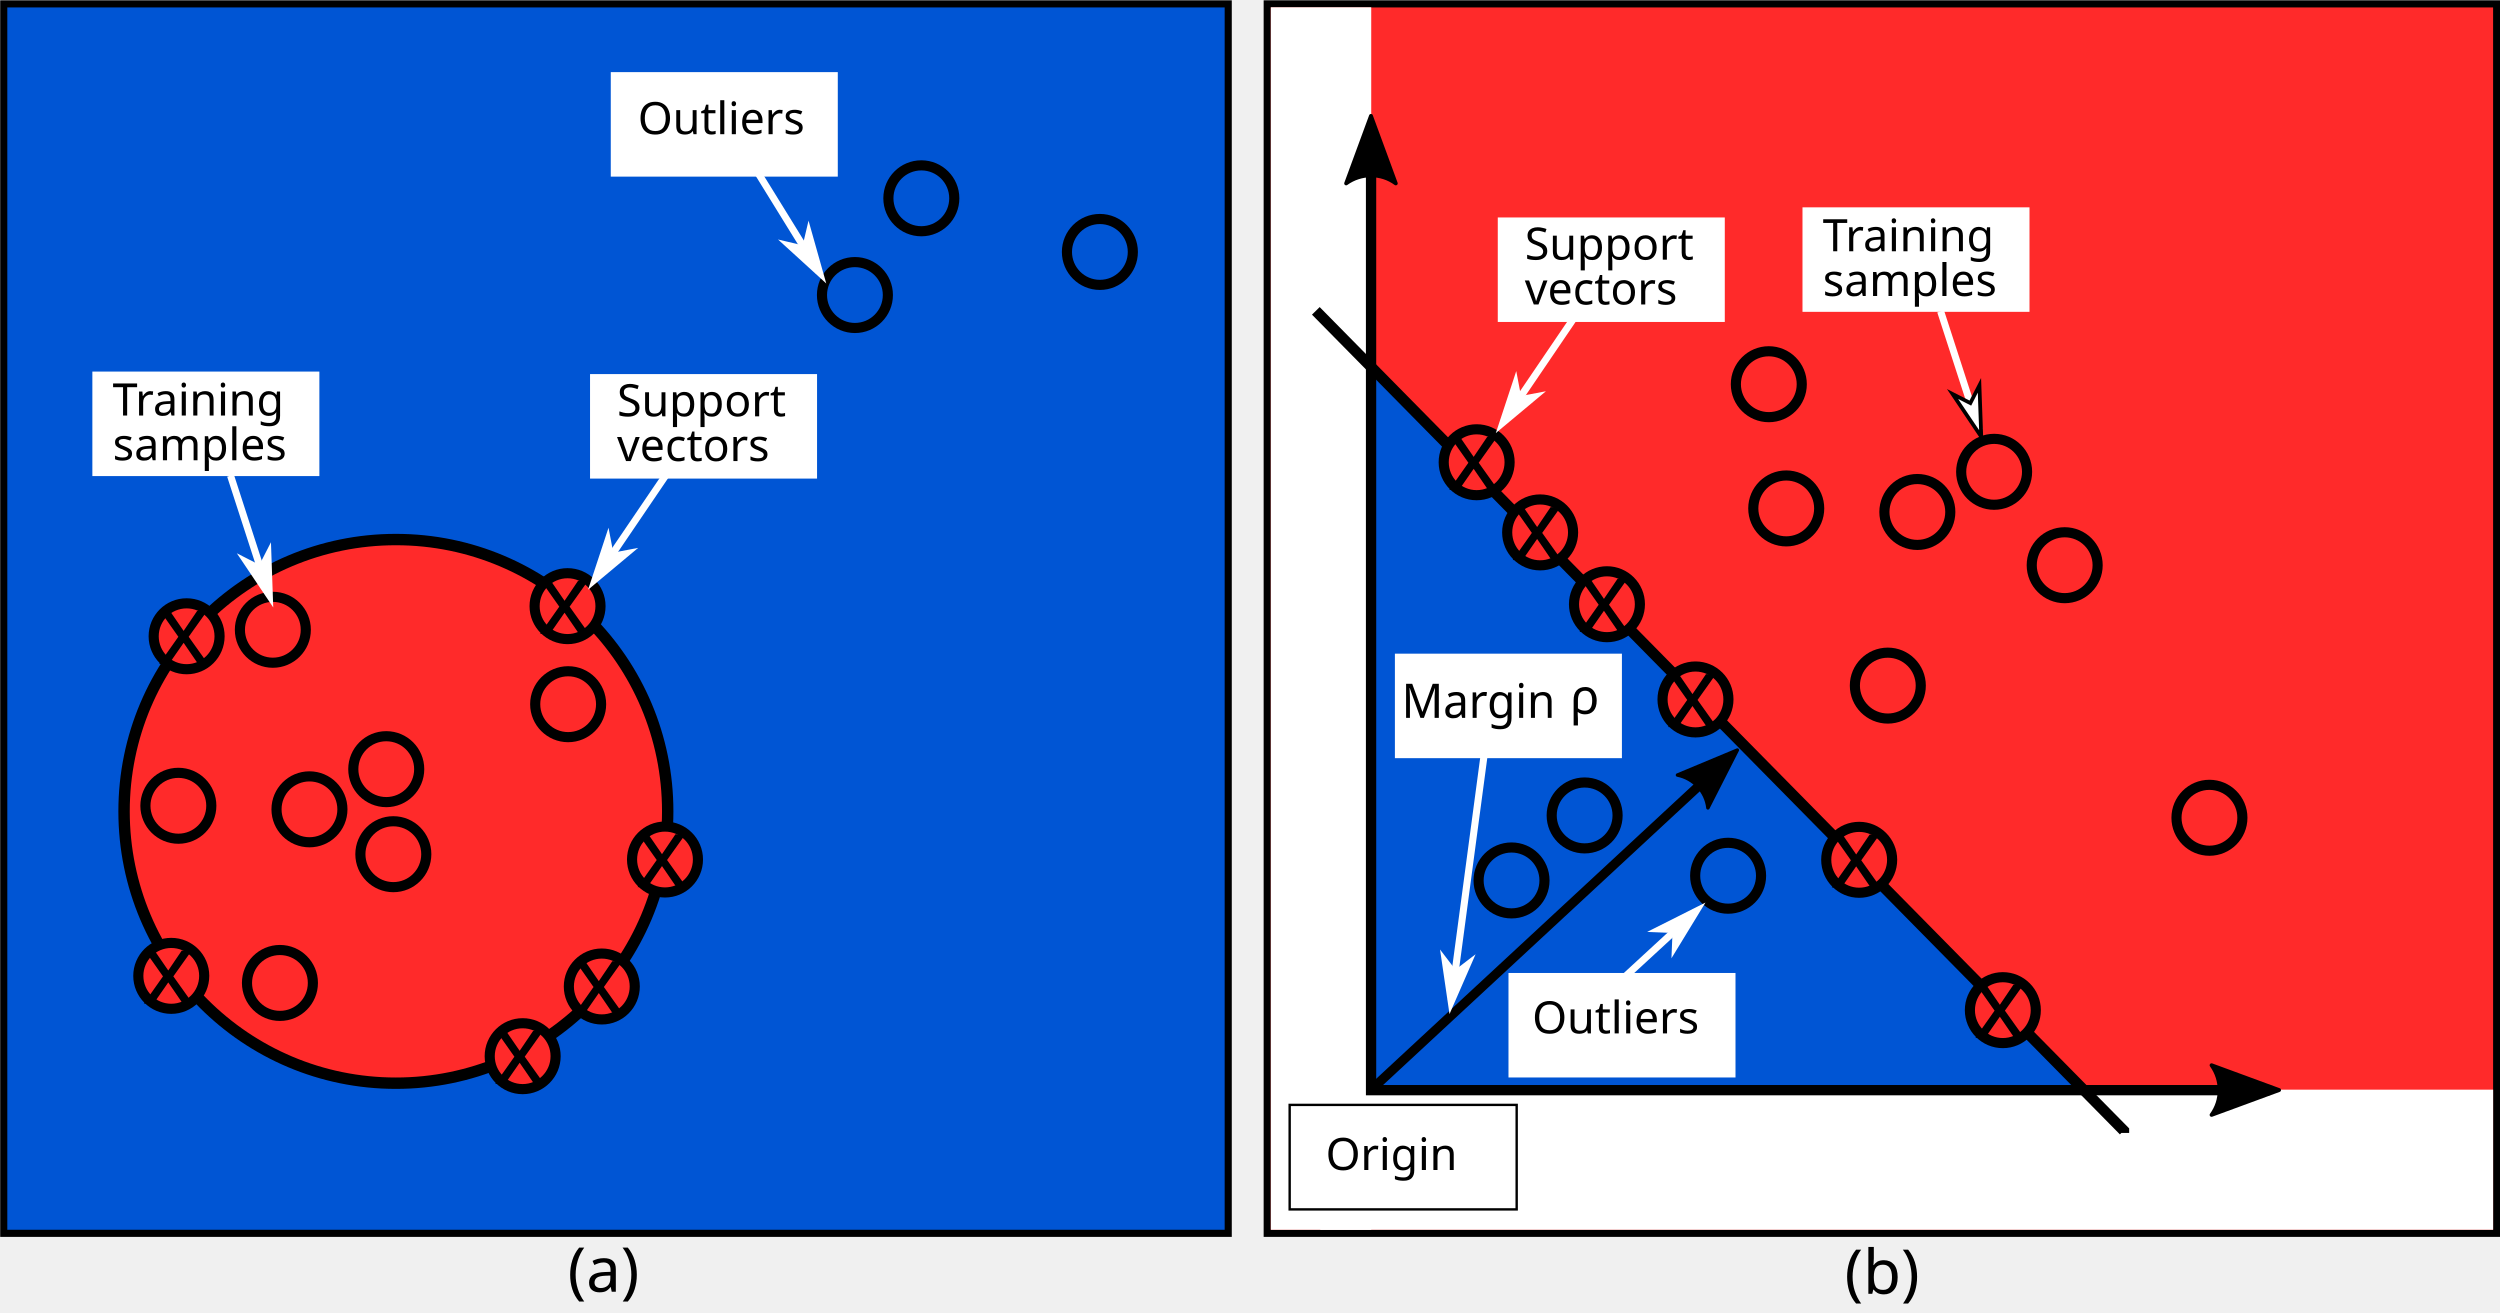
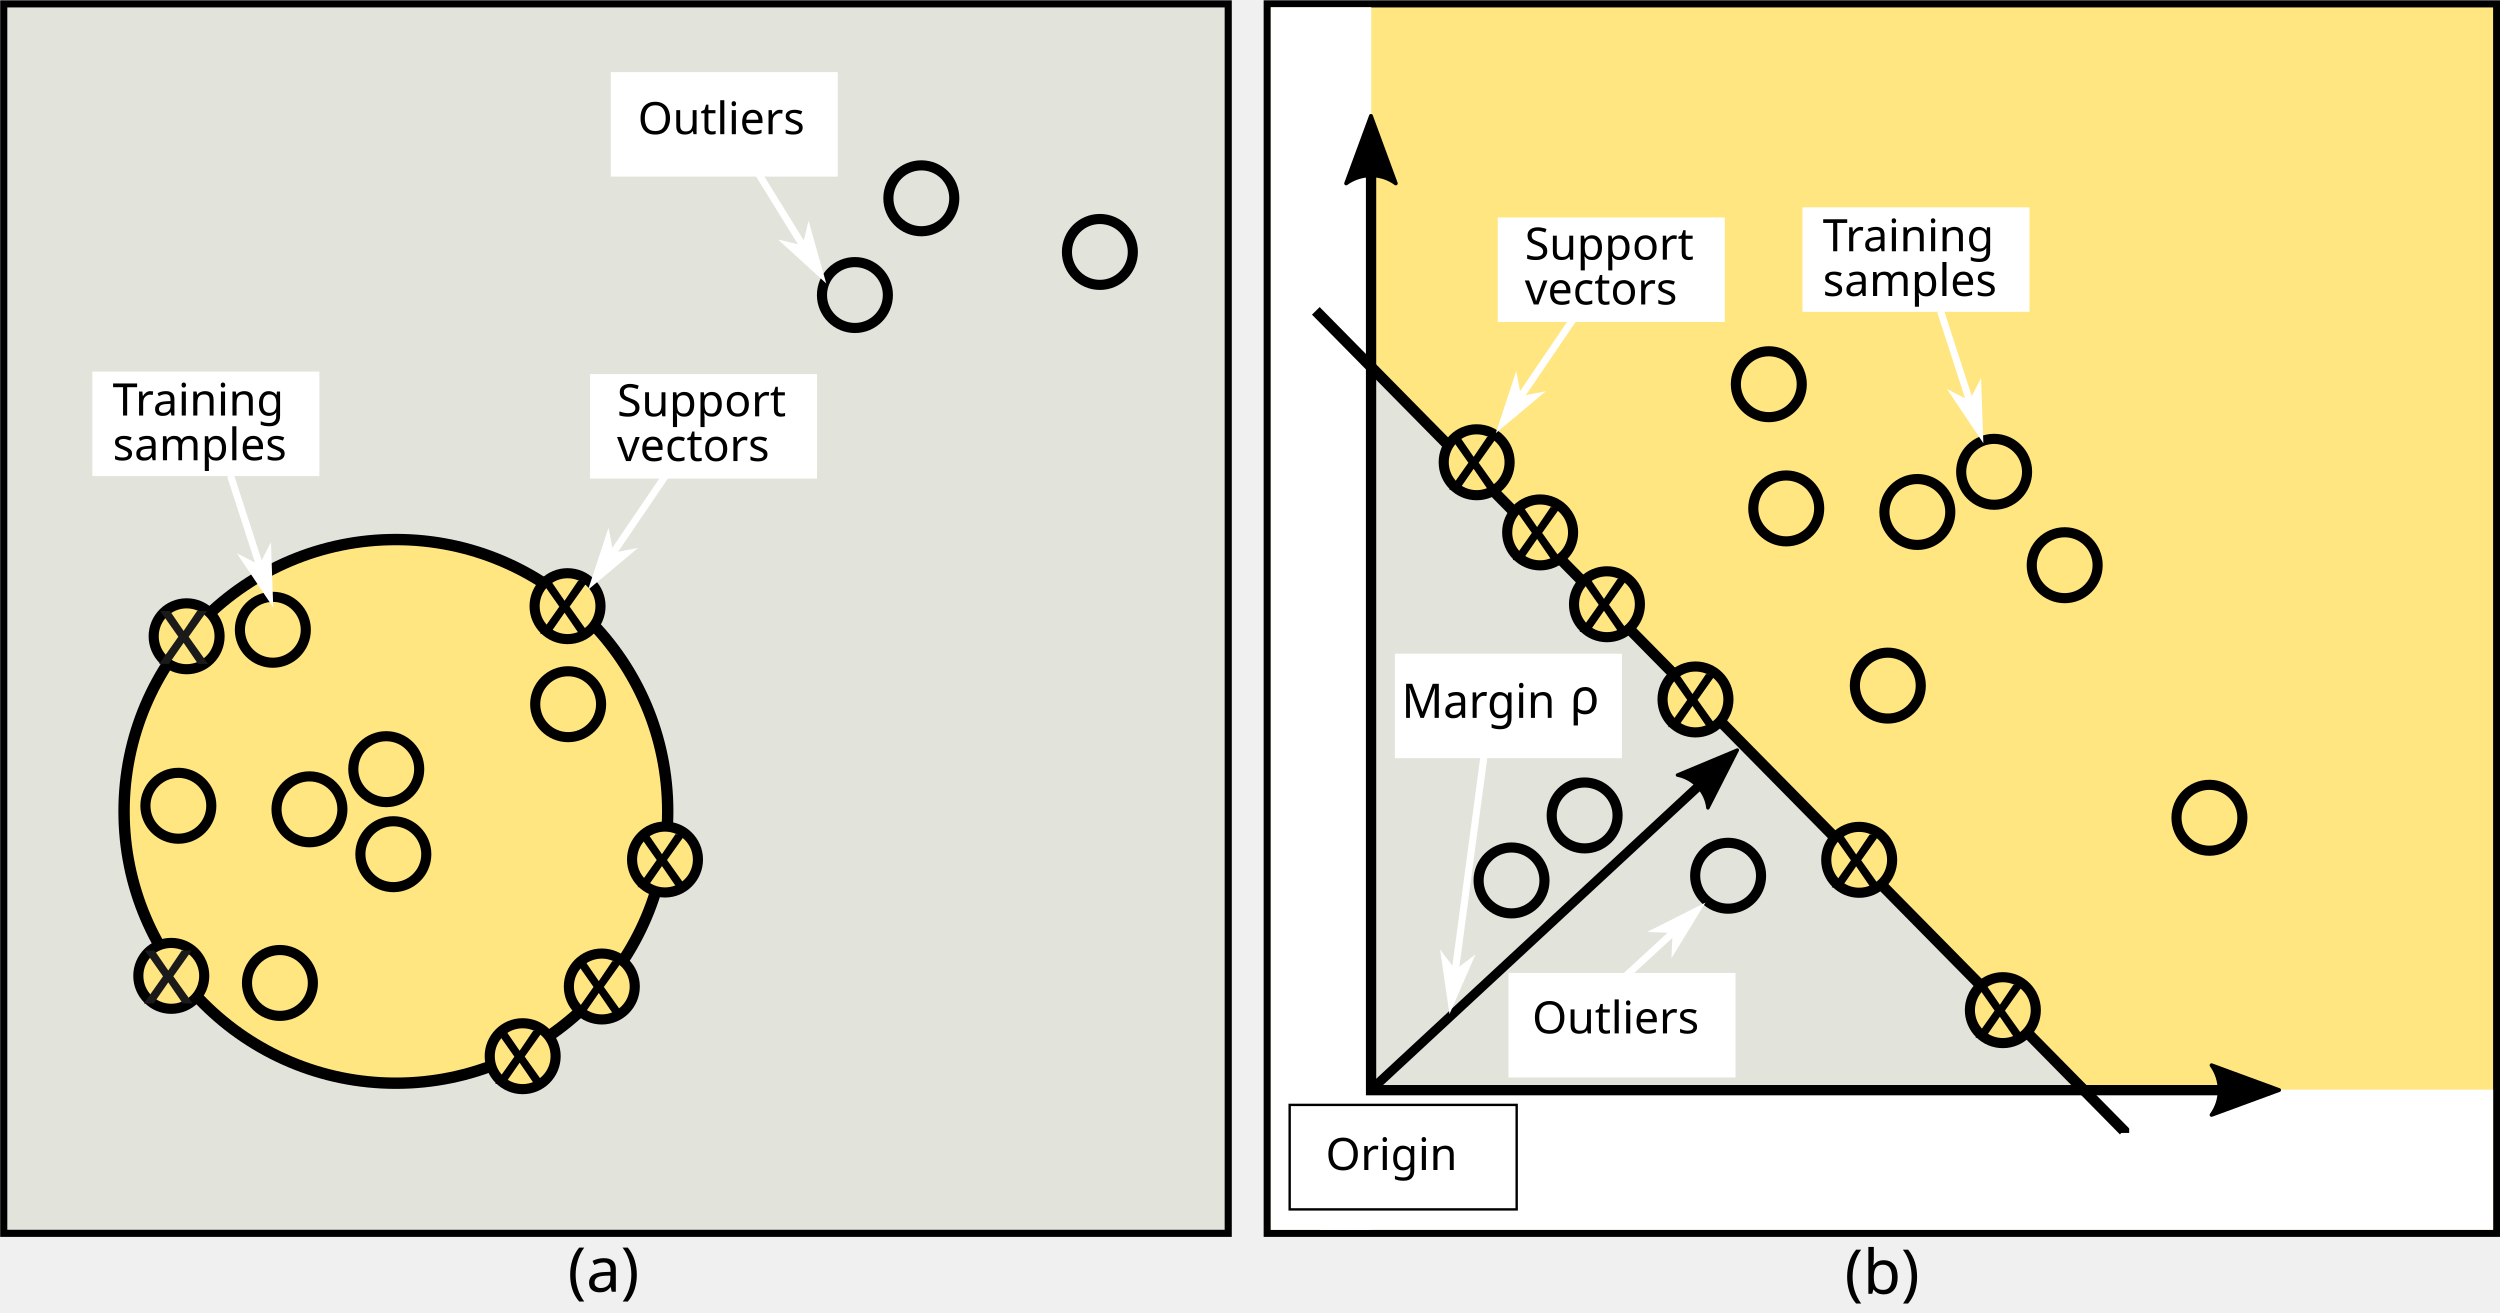
<svg xmlns="http://www.w3.org/2000/svg" width="200mm" height="105mm" viewBox="0 0 200 105" version="1.1" id="svg8">
  <defs id="defs2">
    <marker orient="auto" refY="0.0" refX="0.0" id="marker6698" style="overflow:visible;">
      <path id="path6696" style="fill-rule:evenodd;stroke-width:0.625;stroke-linejoin:round;stroke:#000000;stroke-opacity:1;fill:#000000;fill-opacity:1" d="M 8.719,4.034 L -2.207,0.016 L 8.719,-4.002 C 6.973,-1.63 6.983,1.616 8.719,4.034 z " transform="scale(0.6) rotate(180) translate(0,0)" />
    </marker>
    <marker orient="auto" refY="0.0" refX="0.0" id="Arrow2Mend" style="overflow:visible;">
      <path id="path1139" style="fill-rule:evenodd;stroke-width:0.625;stroke-linejoin:round;stroke:#000000;stroke-opacity:1;fill:#000000;fill-opacity:1" d="M 8.719,4.034 L -2.207,0.016 L 8.719,-4.002 C 6.973,-1.63 6.983,1.616 8.719,4.034 z " transform="scale(0.6) rotate(180) translate(0,0)" />
    </marker>
    <marker orient="auto" refY="0.0" refX="0.0" id="marker6482" style="overflow:visible">
      <path id="path6480" style="fill-rule:evenodd;stroke-width:0.625;stroke-linejoin:round;stroke:#000000;stroke-opacity:1;fill:#000000;fill-opacity:1" d="M 8.719,4.034 L -2.207,0.016 L 8.719,-4.002 C 6.973,-1.63 6.983,1.616 8.719,4.034 z " transform="scale(0.3) translate(-2.3,0)" />
    </marker>
    <marker style="overflow:visible" id="marker6370" refX="0" refY="0" orient="auto">
      <path transform="matrix(-0.4,0,0,-0.4,-4,0)" style="fill:#ffffff;fill-opacity:1;fill-rule:evenodd;stroke:#000000;stroke-width:1pt;stroke-opacity:1" d="M 0,0 5,-5 -12.5,0 5,5 Z" id="path6368" />
    </marker>
    <marker orient="auto" refY="0.0" refX="0.0" id="Arrow1Mend" style="overflow:visible;">
      <path id="path1121" d="M 0.0,0.0 L 5.0,-5.0 L -12.5,0.0 L 5.0,5.0 L 0.0,0.0 z " style="fill-rule:evenodd;stroke:#ffffff;stroke-width:1pt;stroke-opacity:1;fill:#ffffff;fill-opacity:1" transform="scale(0.4) rotate(180) translate(10,0)" />
    </marker>
    <marker orient="auto" refY="0.0" refX="0.0" id="marker2058" style="overflow:visible">
      <path id="path2056" style="fill-rule:evenodd;stroke-width:0.625;stroke-linejoin:round;stroke:#000000;stroke-opacity:1;fill:#000000;fill-opacity:1" d="M 8.719,4.034 L -2.207,0.016 L 8.719,-4.002 C 6.973,-1.63 6.983,1.616 8.719,4.034 z " transform="scale(0.3) translate(-2.3,0)" />
    </marker>
    <marker orient="auto" refY="0.0" refX="0.0" id="marker2000" style="overflow:visible">
      <path id="path1998" style="fill-rule:evenodd;stroke-width:0.625;stroke-linejoin:round;stroke:#000000;stroke-opacity:1;fill:#000000;fill-opacity:1" d="M 8.719,4.034 L -2.207,0.016 L 8.719,-4.002 C 6.973,-1.63 6.983,1.616 8.719,4.034 z " transform="scale(0.6) translate(0,0)" />
    </marker>
    <marker orient="auto" refY="0.0" refX="0.0" id="Arrow2Sstart" style="overflow:visible">
      <path id="path1142" style="fill-rule:evenodd;stroke-width:0.625;stroke-linejoin:round;stroke:#000000;stroke-opacity:1;fill:#000000;fill-opacity:1" d="M 8.719,4.034 L -2.207,0.016 L 8.719,-4.002 C 6.973,-1.63 6.983,1.616 8.719,4.034 z " transform="scale(0.3) translate(-2.3,0)" />
    </marker>
    <marker orient="auto" refY="0.0" refX="0.0" id="marker1898" style="overflow:visible">
      <path id="path1896" style="fill-rule:evenodd;stroke-width:0.625;stroke-linejoin:round;stroke:#000000;stroke-opacity:1;fill:#000000;fill-opacity:1" d="M 8.719,4.034 L -2.207,0.016 L 8.719,-4.002 C 6.973,-1.63 6.983,1.616 8.719,4.034 z " transform="scale(0.6) translate(0,0)" />
    </marker>
    <marker orient="auto" refY="0.0" refX="0.0" id="Arrow2Mstart" style="overflow:visible">
      <path id="path1136" style="fill-rule:evenodd;stroke-width:0.625;stroke-linejoin:round;stroke:#000000;stroke-opacity:1;fill:#000000;fill-opacity:1" d="M 8.719,4.034 L -2.207,0.016 L 8.719,-4.002 C 6.973,-1.63 6.983,1.616 8.719,4.034 z " transform="scale(0.6) translate(0,0)" />
    </marker>
    <marker orient="auto" refY="0.0" refX="0.0" id="Arrow2Lstart" style="overflow:visible">
      <path id="path1130" style="fill-rule:evenodd;stroke-width:0.625;stroke-linejoin:round;stroke:#000000;stroke-opacity:1;fill:#000000;fill-opacity:1" d="M 8.719,4.034 L -2.207,0.016 L 8.719,-4.002 C 6.973,-1.63 6.983,1.616 8.719,4.034 z " transform="scale(1.1) translate(1,0)" />
    </marker>
    <marker orient="auto" refY="0.0" refX="0.0" id="Arrow1Lend" style="overflow:visible;">
      <path id="path1115" d="M 0.0,0.0 L 5.0,-5.0 L -12.5,0.0 L 5.0,5.0 L 0.0,0.0 z " style="fill-rule:evenodd;stroke:#000000;stroke-width:1pt;stroke-opacity:1;fill:#000000;fill-opacity:1" transform="scale(0.8) rotate(180) translate(12.5,0)" />
    </marker>
    <marker orient="auto" refY="0" refX="0" id="Arrow1Mend-0" style="overflow:visible">
      <path id="path1121-6" d="M 0,0 5,-5 -12.5,0 5,5 Z" style="fill:#ffffff;fill-opacity:1;fill-rule:evenodd;stroke:#ffffff;stroke-width:1pt;stroke-opacity:1" transform="matrix(-0.4,0,0,-0.4,-4,0)" />
    </marker>
    <marker orient="auto" refY="0" refX="0" id="Arrow1Mend-8" style="overflow:visible">
-       <path id="path1121-7" d="M 0,0 5,-5 -12.5,0 5,5 Z" style="fill:#ffffff;fill-opacity:1;fill-rule:evenodd;stroke:#000000;stroke-width:1pt;stroke-opacity:1" transform="matrix(-0.4,0,0,-0.4,-4,0)" />
+       <path id="path1121-7" d="M 0,0 5,-5 -12.5,0 5,5 Z" style="fill:#ffffff;fill-opacity:1;fill-rule:evenodd;stroke:#ffffff;stroke-width:1pt;stroke-opacity:1" transform="matrix(-0.4,0,0,-0.4,-4,0)" />
    </marker>
    <marker orient="auto" refY="0" refX="0" id="Arrow1Mend-0-2" style="overflow:visible">
      <path id="path1121-6-6" d="M 0,0 5,-5 -12.5,0 5,5 Z" style="fill:#ffffff;fill-opacity:1;fill-rule:evenodd;stroke:#ffffff;stroke-width:1pt;stroke-opacity:1" transform="matrix(-0.4,0,0,-0.4,-4,0)" />
    </marker>
    <marker orient="auto" refY="0" refX="0" id="Arrow1Mend-0-1" style="overflow:visible">
      <path id="path1121-6-7" d="M 0,0 5,-5 -12.5,0 5,5 Z" style="fill:#ffffff;fill-opacity:1;fill-rule:evenodd;stroke:#ffffff;stroke-width:1pt;stroke-opacity:1" transform="matrix(-0.4,0,0,-0.4,-4,0)" />
    </marker>
    <marker orient="auto" refY="0" refX="0" id="Arrow1Mend-0-1-7" style="overflow:visible">
      <path id="path1121-6-7-7" d="M 0,0 5,-5 -12.5,0 5,5 Z" style="fill:#ffffff;fill-opacity:1;fill-rule:evenodd;stroke:#ffffff;stroke-width:1pt;stroke-opacity:1" transform="matrix(-0.4,0,0,-0.4,-4,0)" />
    </marker>
    <marker orient="auto" refY="0" refX="0" id="Arrow1Mend-0-1-4" style="overflow:visible">
      <path id="path1121-6-7-8" d="M 0,0 5,-5 -12.5,0 5,5 Z" style="fill:#ffffff;fill-opacity:1;fill-rule:evenodd;stroke:#ffffff;stroke-width:1pt;stroke-opacity:1" transform="matrix(-0.4,0,0,-0.4,-4,0)" />
    </marker>
    <marker orient="auto" refY="0" refX="0" id="Arrow1Mend-0-1-4-9" style="overflow:visible">
      <path id="path1121-6-7-8-6" d="M 0,0 5,-5 -12.5,0 5,5 Z" style="fill:#ffffff;fill-opacity:1;fill-rule:evenodd;stroke:#ffffff;stroke-width:1pt;stroke-opacity:1" transform="matrix(-0.4,0,0,-0.4,-4,0)" />
    </marker>
  </defs>
  <g id="layer1" transform="translate(0,-192)">
-     <rect style="fill:#0055d4;fill-opacity:1;stroke:#000000;stroke-width:0.569;stroke-miterlimit:4;stroke-dasharray:none;stroke-opacity:1" id="rect10" width="97.958" height="98.357" x="0.3" y="192.31" />
-     <rect style="fill:#ff2a2a;fill-opacity:1;stroke:#000000;stroke-width:0.57;stroke-miterlimit:4;stroke-dasharray:none;stroke-opacity:1" id="rect10-3" width="98.356" height="98.356" x="101.377" y="192.31" />
-     <path style="fill:#0055d4;stroke:#000000;stroke-width:0.265px;stroke-linecap:butt;stroke-linejoin:miter;stroke-opacity:1;fill-opacity:1" d="m 109.581,221.63 -0.134,57.329 0.134,0.267 h 56.928 l -54.256,-55.458 -2.138,-2.005 z" id="path7651" />
+     <rect style="fill:#e2e3db;fill-opacity:1;stroke:#000000;stroke-width:0.569;stroke-miterlimit:4;stroke-dasharray:none;stroke-opacity:1" id="rect10" width="97.958" height="98.357" x="0.3" y="192.31" />
+     <rect style="fill:#ffe680;fill-opacity:1;stroke:#000000;stroke-width:0.57;stroke-miterlimit:4;stroke-dasharray:none;stroke-opacity:1" id="rect10-3" width="98.356" height="98.356" x="101.377" y="192.31" />
+     <path style="fill:#e2e3db;stroke:#000000;stroke-width:0.265px;stroke-linecap:butt;stroke-linejoin:miter;stroke-opacity:1;fill-opacity:1" d="m 109.581,221.63 -0.134,57.329 0.134,0.267 h 56.928 l -54.256,-55.458 -2.138,-2.005 z" id="path7651" />
    <text xml:space="preserve" style="font-style:normal;font-weight:normal;font-size:3.844px;line-height:0;font-family:sans-serif;letter-spacing:0px;word-spacing:0px;fill:#000000;fill-opacity:1;stroke:none;stroke-width:0.096" x="45.41" y="295.338" id="text31">
      <tspan id="tspan29" x="45.41" y="295.338" style="font-size:4.939px;stroke-width:0.096">(a)</tspan>
    </text>
    <text xml:space="preserve" style="font-style:normal;font-weight:normal;font-size:3.844px;line-height:0;font-family:sans-serif;letter-spacing:0px;word-spacing:0px;fill:#000000;fill-opacity:1;stroke:none;stroke-width:0.096" x="147.567" y="295.504" id="text31-6">
      <tspan id="tspan29-7" x="147.567" y="295.504" style="font-size:4.939px;stroke-width:0.096">(b)</tspan>
    </text>
-     <circle style="fill:#ff2a2a;fill-opacity:1;stroke:#000000;stroke-width:0.911;stroke-miterlimit:4;stroke-dasharray:none;stroke-opacity:1" id="path74" cx="31.671" cy="256.91" r="21.746" />
-     <g transform="translate(29.10095,-1.182642)" id="g942-1">
-       <circle r="2.636" cy="241.675" cx="16.303" id="path74-5-2-2" style="fill:#ff2a2a;fill-opacity:1;stroke:#000000;stroke-width:0.81;stroke-miterlimit:4;stroke-dasharray:none;stroke-opacity:1" />
-       <text id="text937-7" y="243.884" x="13.968" style="font-style:normal;font-weight:normal;font-size:7.91px;line-height:0;font-family:sans-serif;letter-spacing:0px;word-spacing:0px;fill:#000000;fill-opacity:1;stroke:none;stroke-width:0.198" xml:space="preserve">
-         <tspan style="stroke-width:0.198" y="243.884" x="13.968" id="tspan935-0">x</tspan>
-       </text>
-     </g>
-     <g transform="translate(36.89671,19.08633)" id="g942-9">
-       <circle r="2.636" cy="241.675" cx="16.303" id="path74-5-2-3" style="fill:#ff2a2a;fill-opacity:1;stroke:#000000;stroke-width:0.81;stroke-miterlimit:4;stroke-dasharray:none;stroke-opacity:1" />
-       <text id="text937-6" y="243.884" x="13.968" style="font-style:normal;font-weight:normal;font-size:7.91px;line-height:0;font-family:sans-serif;letter-spacing:0px;word-spacing:0px;fill:#000000;fill-opacity:1;stroke:none;stroke-width:0.198" xml:space="preserve">
-         <tspan style="stroke-width:0.198" y="243.884" x="13.968" id="tspan935-06">x</tspan>
-       </text>
-     </g>
-     <g transform="translate(31.84128,29.24444)" id="g942-2">
-       <circle r="2.636" cy="241.675" cx="16.303" id="path74-5-2-6" style="fill:#ff2a2a;fill-opacity:1;stroke:#000000;stroke-width:0.81;stroke-miterlimit:4;stroke-dasharray:none;stroke-opacity:1" />
-       <text id="text937-1" y="243.884" x="13.968" style="font-style:normal;font-weight:normal;font-size:7.91px;line-height:0;font-family:sans-serif;letter-spacing:0px;word-spacing:0px;fill:#000000;fill-opacity:1;stroke:none;stroke-width:0.198" xml:space="preserve">
-         <tspan style="stroke-width:0.198" y="243.884" x="13.968" id="tspan935-8">x</tspan>
-       </text>
-     </g>
-     <g transform="translate(25.51017,34.81959)" id="g942-7">
-       <circle r="2.636" cy="241.675" cx="16.303" id="path74-5-2-9" style="fill:#ff2a2a;fill-opacity:1;stroke:#000000;stroke-width:0.81;stroke-miterlimit:4;stroke-dasharray:none;stroke-opacity:1" />
-       <text id="text937-2" y="243.884" x="13.968" style="font-style:normal;font-weight:normal;font-size:7.91px;line-height:0;font-family:sans-serif;letter-spacing:0px;word-spacing:0px;fill:#000000;fill-opacity:1;stroke:none;stroke-width:0.198" xml:space="preserve">
-         <tspan style="stroke-width:0.198" y="243.884" x="13.968" id="tspan935-02">x</tspan>
-       </text>
-     </g>
-     <g transform="translate(-2.601805,28.394)" id="g942-3">
-       <circle r="2.636" cy="241.675" cx="16.303" id="path74-5-2-7" style="fill:#ff2a2a;fill-opacity:1;stroke:#000000;stroke-width:0.81;stroke-miterlimit:4;stroke-dasharray:none;stroke-opacity:1" />
-       <text id="text937-5" y="243.884" x="13.968" style="font-style:normal;font-weight:normal;font-size:7.91px;line-height:0;font-family:sans-serif;letter-spacing:0px;word-spacing:0px;fill:#000000;fill-opacity:1;stroke:none;stroke-width:0.198" xml:space="preserve">
-         <tspan style="stroke-width:0.198" y="243.884" x="13.968" id="tspan935-9">x</tspan>
-       </text>
-     </g>
-     <g transform="translate(-1.373382,1.226957)" id="g942-22">
-       <circle r="2.636" cy="241.675" cx="16.303" id="path74-5-2-8" style="fill:#ff2a2a;fill-opacity:1;stroke:#000000;stroke-width:0.81;stroke-miterlimit:4;stroke-dasharray:none;stroke-opacity:1" />
-       <text id="text937-9" y="243.884" x="13.968" style="font-style:normal;font-weight:normal;font-size:7.91px;line-height:0;font-family:sans-serif;letter-spacing:0px;word-spacing:0px;fill:#000000;fill-opacity:1;stroke:none;stroke-width:0.198" xml:space="preserve">
-         <tspan style="stroke-width:0.198" y="243.884" x="13.968" id="tspan935-7">x</tspan>
-       </text>
-     </g>
-     <circle style="fill:#ff2a2a;fill-opacity:1;stroke:#000000;stroke-width:0.81;stroke-miterlimit:4;stroke-dasharray:none;stroke-opacity:1" id="path74-5-2-8-6" cx="31.467" cy="260.336" r="2.636" />
-     <circle style="fill:#ff2a2a;fill-opacity:1;stroke:#000000;stroke-width:0.81;stroke-miterlimit:4;stroke-dasharray:none;stroke-opacity:1" id="path74-5-2-8-6-9" cx="24.757" cy="256.746" r="2.636" />
-     <circle style="fill:#ff2a2a;fill-opacity:1;stroke:#000000;stroke-width:0.81;stroke-miterlimit:4;stroke-dasharray:none;stroke-opacity:1" id="path74-5-2-8-6-3" cx="22.395" cy="270.636" r="2.636" />
-     <circle style="fill:#ff2a2a;fill-opacity:1;stroke:#000000;stroke-width:0.81;stroke-miterlimit:4;stroke-dasharray:none;stroke-opacity:1" id="path74-5-2-8-6-1" cx="45.452" cy="248.336" r="2.636" />
-     <circle style="fill:#ff2a2a;fill-opacity:1;stroke:#000000;stroke-width:0.81;stroke-miterlimit:4;stroke-dasharray:none;stroke-opacity:1" id="path74-5-2-8-6-94" cx="14.269" cy="256.462" r="2.636" />
-     <circle style="fill:#ff2a2a;fill-opacity:1;stroke:#000000;stroke-width:0.81;stroke-miterlimit:4;stroke-dasharray:none;stroke-opacity:1" id="path74-5-2-8-6-7" cx="21.828" cy="242.382" r="2.636" />
-     <circle style="fill:#ff2a2a;fill-opacity:1;stroke:#000000;stroke-width:0.81;stroke-miterlimit:4;stroke-dasharray:none;stroke-opacity:1" id="path74-5-2-8-6-8" cx="30.9" cy="253.533" r="2.636" />
+     <circle style="fill:#ffe680;fill-opacity:1;stroke:#000000;stroke-width:0.911;stroke-miterlimit:4;stroke-dasharray:none;stroke-opacity:1" id="path74" cx="31.671" cy="256.91" r="21.746" />
+     <circle style="fill:#ffe680;fill-opacity:1;stroke:#000000;stroke-width:0.81;stroke-miterlimit:4;stroke-dasharray:none;stroke-opacity:1" id="path74-5-2-2" cx="45.404" cy="240.493" r="2.636" />
+     <text xml:space="preserve" style="font-style:normal;font-weight:normal;font-size:7.91px;line-height:0;font-family:sans-serif;letter-spacing:0px;word-spacing:0px;fill:#000000;fill-opacity:1;stroke:none;stroke-width:0.198;" x="43.069" y="242.702" id="text937-7">
+       <tspan id="tspan935-0" x="43.069" y="242.702" style="fill:#000000;fill-opacity:1;stroke-width:0.198;">x</tspan>
+     </text>
+     <circle style="fill:#ffe680;fill-opacity:1;stroke:#000000;stroke-width:0.81;stroke-miterlimit:4;stroke-dasharray:none;stroke-opacity:1" id="path74-5-2-3" cx="53.2" cy="260.762" r="2.636" />
+     <text xml:space="preserve" style="font-style:normal;font-weight:normal;font-size:7.91px;line-height:0;font-family:sans-serif;letter-spacing:0px;word-spacing:0px;fill:#000000;fill-opacity:1;stroke:none;stroke-width:0.198;" x="50.865" y="262.971" id="text937-6">
+       <tspan id="tspan935-06" x="50.865" y="262.971" style="fill:#000000;fill-opacity:1;stroke-width:0.198;">x</tspan>
+     </text>
+     <circle style="fill:#ffe680;fill-opacity:1;stroke:#000000;stroke-width:0.81;stroke-miterlimit:4;stroke-dasharray:none;stroke-opacity:1" id="path74-5-2-6" cx="48.145" cy="270.92" r="2.636" />
+     <text xml:space="preserve" style="font-style:normal;font-weight:normal;font-size:7.91px;line-height:0;font-family:sans-serif;letter-spacing:0px;word-spacing:0px;fill:#000000;fill-opacity:1;stroke:none;stroke-width:0.198;" x="45.81" y="273.129" id="text937-1">
+       <tspan id="tspan935-8" x="45.81" y="273.129" style="fill:#000000;fill-opacity:1;stroke-width:0.198;">x</tspan>
+     </text>
+     <circle style="fill:#ffe680;fill-opacity:1;stroke:#000000;stroke-width:0.81;stroke-miterlimit:4;stroke-dasharray:none;stroke-opacity:1" id="path74-5-2-9" cx="41.814" cy="276.495" r="2.636" />
+     <text xml:space="preserve" style="font-style:normal;font-weight:normal;font-size:7.91px;line-height:0;font-family:sans-serif;letter-spacing:0px;word-spacing:0px;fill:#000000;fill-opacity:1;stroke:none;stroke-width:0.198;" x="39.478" y="278.704" id="text937-2">
+       <tspan id="tspan935-02" x="39.478" y="278.704" style="fill:#000000;fill-opacity:1;stroke-width:0.198;">x</tspan>
+     </text>
+     <circle style="fill:#ffe680;fill-opacity:1;stroke:#000000;stroke-width:0.81;stroke-miterlimit:4;stroke-dasharray:none;stroke-opacity:1" id="path74-5-2-7" cx="13.702" cy="270.069" r="2.636" />
+     <text xml:space="preserve" style="font-style:normal;font-weight:normal;font-size:7.91px;line-height:0;font-family:sans-serif;letter-spacing:0px;word-spacing:0px;fill:#1a1a1a;fill-opacity:1;stroke:none;stroke-width:0.198;" x="11.367" y="272.278" id="text937-5">
+       <tspan id="tspan935-9" x="11.367" y="272.278" style="fill:#1a1a1a;fill-opacity:1;stroke-width:0.198;">x</tspan>
+     </text>
+     <circle style="fill:#ffe680;fill-opacity:1;stroke:#000000;stroke-width:0.81;stroke-miterlimit:4;stroke-dasharray:none;stroke-opacity:1" id="path74-5-2-8" cx="14.93" cy="242.902" r="2.636" />
+     <text xml:space="preserve" style="font-style:normal;font-weight:normal;font-size:7.91px;line-height:0;font-family:sans-serif;letter-spacing:0px;word-spacing:0px;fill:#1a1a1a;fill-opacity:1;stroke:none;stroke-width:0.198;" x="12.595" y="245.111" id="text937-9">
+       <tspan id="tspan935-7" x="12.595" y="245.111" style="fill:#1a1a1a;fill-opacity:1;stroke-width:0.198;">x</tspan>
+     </text>
+     <circle style="fill:#ffe680;fill-opacity:1;stroke:#000000;stroke-width:0.81;stroke-miterlimit:4;stroke-dasharray:none;stroke-opacity:1" id="path74-5-2-8-6" cx="31.467" cy="260.336" r="2.636" />
+     <circle style="fill:#ffe680;fill-opacity:1;stroke:#000000;stroke-width:0.81;stroke-miterlimit:4;stroke-dasharray:none;stroke-opacity:1" id="path74-5-2-8-6-9" cx="24.757" cy="256.746" r="2.636" />
+     <circle style="fill:#ffe680;fill-opacity:1;stroke:#000000;stroke-width:0.81;stroke-miterlimit:4;stroke-dasharray:none;stroke-opacity:1" id="path74-5-2-8-6-3" cx="22.395" cy="270.636" r="2.636" />
+     <circle style="fill:#ffe680;fill-opacity:1;stroke:#000000;stroke-width:0.81;stroke-miterlimit:4;stroke-dasharray:none;stroke-opacity:1" id="path74-5-2-8-6-1" cx="45.452" cy="248.336" r="2.636" />
+     <circle style="fill:#ffe680;fill-opacity:1;stroke:#000000;stroke-width:0.81;stroke-miterlimit:4;stroke-dasharray:none;stroke-opacity:1" id="path74-5-2-8-6-94" cx="14.269" cy="256.462" r="2.636" />
+     <circle style="fill:#ffe680;fill-opacity:1;stroke:#000000;stroke-width:0.81;stroke-miterlimit:4;stroke-dasharray:none;stroke-opacity:1" id="path74-5-2-8-6-7" cx="21.828" cy="242.382" r="2.636" />
+     <circle style="fill:#ffe680;fill-opacity:1;stroke:#000000;stroke-width:0.81;stroke-miterlimit:4;stroke-dasharray:none;stroke-opacity:1" id="path74-5-2-8-6-8" cx="30.9" cy="253.533" r="2.636" />
    <rect style="fill:#ffffff;fill-opacity:1;stroke:none;stroke-width:1.84;stroke-miterlimit:4;stroke-dasharray:none;stroke-opacity:1" id="rect4406" width="8.032" height="97.803" x="101.666" y="192.581" />
    <rect style="fill:#ffffff;fill-opacity:1;stroke:none;stroke-width:2.015;stroke-miterlimit:4;stroke-dasharray:none;stroke-opacity:1" id="rect4408" width="93.823" height="11.209" x="105.627" y="279.173" />
    <path style="fill:none;stroke:#000000;stroke-width:0.824;stroke-linecap:butt;stroke-linejoin:miter;stroke-miterlimit:13.1;stroke-dasharray:none;stroke-opacity:1;marker-start:url(#marker2000);marker-end:url(#marker2000)" d="m 109.685,202.362 v 76.851 h 71.882 -0.331" id="path1110" />
    <rect style="fill:#ffffff;fill-opacity:1;stroke:none;stroke-width:0.191;stroke-miterlimit:13.1;stroke-dasharray:none;stroke-opacity:1" id="rect2186" width="18.161" height="8.36" x="47.203" y="221.927" />
    <text xml:space="preserve" style="font-style:normal;font-weight:normal;font-size:3.579px;line-height:1;font-family:sans-serif;letter-spacing:0px;word-spacing:0px;fill:#000000;fill-opacity:1;stroke:none;stroke-width:0.089" x="49.364" y="225.307" id="text2182">
      <tspan id="tspan2180" x="49.364" y="225.307" style="line-height:1;stroke-width:0.089">Support</tspan>
      <tspan x="49.364" y="228.886" style="line-height:1;stroke-width:0.089" id="tspan2184">vectors </tspan>
    </text>
    <rect style="fill:#ffffff;fill-opacity:1;stroke:none;stroke-width:0.191;stroke-miterlimit:13.1;stroke-dasharray:none;stroke-opacity:1" id="rect2186-4" width="18.161" height="8.36" x="7.389" y="221.726" />
    <text xml:space="preserve" style="font-style:normal;font-weight:normal;font-size:3.579px;line-height:1;font-family:sans-serif;letter-spacing:0px;word-spacing:0px;fill:#000000;fill-opacity:1;stroke:none;stroke-width:0.089" x="9.015" y="225.24" id="text2182-5">
      <tspan id="tspan2180-0" x="9.015" y="225.24" style="line-height:1;stroke-width:0.089">Training</tspan>
      <tspan x="9.015" y="228.819" style="line-height:1;stroke-width:0.089" id="tspan2184-3">samples </tspan>
    </text>
    <path style="fill:none;stroke:#ffffff;stroke-width:0.565;stroke-linecap:butt;stroke-linejoin:miter;stroke-opacity:1;stroke-miterlimit:4;stroke-dasharray:none;marker-end:url(#Arrow1Mend)" d="m 18.442,230.049 3.074,9.488" id="path2224" />
    <path style="fill:none;stroke:#ffffff;stroke-width:0.565;stroke-linecap:butt;stroke-linejoin:miter;stroke-miterlimit:4;stroke-dasharray:none;stroke-opacity:1;marker-end:url(#Arrow1Mend-0)" d="m 53.276,230.006 -5.604,8.25" id="path2224-1" />
    <path style="fill:none;stroke:#000000;stroke-width:0.865;stroke-linecap:butt;stroke-linejoin:miter;stroke-opacity:1;stroke-miterlimit:4;stroke-dasharray:none" d="m 105.266,216.869 64.634,65.579 v 0.189" id="path4263" />
-     <g transform="translate(101.8297,-12.6953)" id="g942-22-5">
-       <circle r="2.636" cy="241.675" cx="16.303" id="path74-5-2-8-5" style="fill:#ff2a2a;fill-opacity:1;stroke:#000000;stroke-width:0.81;stroke-miterlimit:4;stroke-dasharray:none;stroke-opacity:1" />
-       <text id="text937-9-4" y="243.884" x="13.968" style="font-style:normal;font-weight:normal;font-size:7.91px;line-height:0;font-family:sans-serif;letter-spacing:0px;word-spacing:0px;fill:#000000;fill-opacity:1;stroke:none;stroke-width:0.198" xml:space="preserve">
-         <tspan style="stroke-width:0.198" y="243.884" x="13.968" id="tspan935-7-7">x</tspan>
-       </text>
-     </g>
-     <g transform="translate(106.9078,-7.082636)" id="g942-22-6">
-       <circle r="2.636" cy="241.675" cx="16.303" id="path74-5-2-8-56" style="fill:#ff2a2a;fill-opacity:1;stroke:#000000;stroke-width:0.81;stroke-miterlimit:4;stroke-dasharray:none;stroke-opacity:1" />
-       <text id="text937-9-9" y="243.884" x="13.968" style="font-style:normal;font-weight:normal;font-size:7.91px;line-height:0;font-family:sans-serif;letter-spacing:0px;word-spacing:0px;fill:#000000;fill-opacity:1;stroke:none;stroke-width:0.198" xml:space="preserve">
-         <tspan style="stroke-width:0.198" y="243.884" x="13.968" id="tspan935-7-3">x</tspan>
-       </text>
-     </g>
-     <g transform="translate(112.2532,-1.336341)" id="g942-22-7">
-       <circle r="2.636" cy="241.675" cx="16.303" id="path74-5-2-8-4" style="fill:#ff2a2a;fill-opacity:1;stroke:#000000;stroke-width:0.81;stroke-miterlimit:4;stroke-dasharray:none;stroke-opacity:1" />
-       <text id="text937-9-5" y="243.884" x="13.968" style="font-style:normal;font-weight:normal;font-size:7.91px;line-height:0;font-family:sans-serif;letter-spacing:0px;word-spacing:0px;fill:#000000;fill-opacity:1;stroke:none;stroke-width:0.198" xml:space="preserve">
-         <tspan style="stroke-width:0.198" y="243.884" x="13.968" id="tspan935-7-2">x</tspan>
-       </text>
-     </g>
-     <g transform="translate(119.3358,6.28084)" id="g942-22-54">
-       <circle r="2.636" cy="241.675" cx="16.303" id="path74-5-2-8-7" style="fill:#ff2a2a;fill-opacity:1;stroke:#000000;stroke-width:0.81;stroke-miterlimit:4;stroke-dasharray:none;stroke-opacity:1" />
-       <text id="text937-9-44" y="243.884" x="13.968" style="font-style:normal;font-weight:normal;font-size:7.91px;line-height:0;font-family:sans-serif;letter-spacing:0px;word-spacing:0px;fill:#000000;fill-opacity:1;stroke:none;stroke-width:0.198" xml:space="preserve">
-         <tspan style="stroke-width:0.198" y="243.884" x="13.968" id="tspan935-7-30">x</tspan>
-       </text>
-     </g>
-     <g transform="translate(132.4321,19.10978)" id="g942-22-78">
-       <circle r="2.636" cy="241.675" cx="16.303" id="path74-5-2-8-68" style="fill:#ff2a2a;fill-opacity:1;stroke:#000000;stroke-width:0.81;stroke-miterlimit:4;stroke-dasharray:none;stroke-opacity:1" />
-       <text id="text937-9-8" y="243.884" x="13.968" style="font-style:normal;font-weight:normal;font-size:7.91px;line-height:0;font-family:sans-serif;letter-spacing:0px;word-spacing:0px;fill:#000000;fill-opacity:1;stroke:none;stroke-width:0.198" xml:space="preserve">
-         <tspan style="stroke-width:0.198" y="243.884" x="13.968" id="tspan935-7-4">x</tspan>
-       </text>
-     </g>
-     <g transform="translate(143.9246,31.13691)" id="g942-22-3">
-       <circle r="2.636" cy="241.675" cx="16.303" id="path74-5-2-8-1" style="fill:#ff2a2a;fill-opacity:1;stroke:#000000;stroke-width:0.81;stroke-miterlimit:4;stroke-dasharray:none;stroke-opacity:1" />
-       <text id="text937-9-49" y="243.884" x="13.968" style="font-style:normal;font-weight:normal;font-size:7.91px;line-height:0;font-family:sans-serif;letter-spacing:0px;word-spacing:0px;fill:#000000;fill-opacity:1;stroke:none;stroke-width:0.198" xml:space="preserve">
-         <tspan style="stroke-width:0.198" y="243.884" x="13.968" id="tspan935-7-20">x</tspan>
-       </text>
-     </g>
-     <circle style="fill:#ff2a2a;fill-opacity:1;stroke:#000000;stroke-width:0.81;stroke-miterlimit:4;stroke-dasharray:none;stroke-opacity:1" id="path74-5-2-8-6-6" cx="165.175" cy="237.217" r="2.636" />
-     <circle style="fill:#ff2a2a;fill-opacity:1;stroke:#000000;stroke-width:0.81;stroke-miterlimit:4;stroke-dasharray:none;stroke-opacity:1" id="path74-5-2-8-6-9-8" cx="153.388" cy="232.958" r="2.636" />
-     <circle style="fill:#ff2a2a;fill-opacity:1;stroke:#000000;stroke-width:0.81;stroke-miterlimit:4;stroke-dasharray:none;stroke-opacity:1" id="path74-5-2-8-6-3-9" cx="151.026" cy="246.849" r="2.636" />
-     <circle style="fill:#ff2a2a;fill-opacity:1;stroke:#000000;stroke-width:0.81;stroke-miterlimit:4;stroke-dasharray:none;stroke-opacity:1" id="path74-5-2-8-6-1-2" cx="176.755" cy="257.422" r="2.636" />
-     <circle style="fill:#ff2a2a;fill-opacity:1;stroke:#000000;stroke-width:0.81;stroke-miterlimit:4;stroke-dasharray:none;stroke-opacity:1" id="path74-5-2-8-6-94-6" cx="142.899" cy="232.674" r="2.636" />
-     <circle style="fill:#ff2a2a;fill-opacity:1;stroke:#000000;stroke-width:0.81;stroke-miterlimit:4;stroke-dasharray:none;stroke-opacity:1" id="path74-5-2-8-6-7-6" cx="141.505" cy="222.737" r="2.636" />
-     <circle style="fill:#ff2a2a;fill-opacity:1;stroke:#000000;stroke-width:0.81;stroke-miterlimit:4;stroke-dasharray:none;stroke-opacity:1" id="path74-5-2-8-6-8-4" cx="159.53" cy="229.745" r="2.636" />
+     <circle style="fill:#ffe680;fill-opacity:1;stroke:#000000;stroke-width:0.81;stroke-miterlimit:4;stroke-dasharray:none;stroke-opacity:1" id="path74-5-2-8-5" cx="118.133" cy="228.98" r="2.636" />
+     <text xml:space="preserve" style="font-style:normal;font-weight:normal;font-size:7.91px;line-height:0;font-family:sans-serif;letter-spacing:0px;word-spacing:0px;fill:#000000;fill-opacity:1;stroke:none;stroke-width:0.198" x="115.798" y="231.189" id="text937-9-4">
+       <tspan id="tspan935-7-7" x="115.798" y="231.189" style="stroke-width:0.198">x</tspan>
+     </text>
+     <circle style="fill:#ffe680;fill-opacity:1;stroke:#000000;stroke-width:0.81;stroke-miterlimit:4;stroke-dasharray:none;stroke-opacity:1" id="path74-5-2-8-56" cx="123.211" cy="234.593" r="2.636" />
+     <text xml:space="preserve" style="font-style:normal;font-weight:normal;font-size:7.91px;line-height:0;font-family:sans-serif;letter-spacing:0px;word-spacing:0px;fill:#000000;fill-opacity:1;stroke:none;stroke-width:0.198" x="120.876" y="236.802" id="text937-9-9">
+       <tspan id="tspan935-7-3" x="120.876" y="236.802" style="stroke-width:0.198">x</tspan>
+     </text>
+     <circle style="fill:#ffe680;fill-opacity:1;stroke:#000000;stroke-width:0.81;stroke-miterlimit:4;stroke-dasharray:none;stroke-opacity:1" id="path74-5-2-8-4" cx="128.557" cy="240.339" r="2.636" />
+     <text xml:space="preserve" style="font-style:normal;font-weight:normal;font-size:7.91px;line-height:0;font-family:sans-serif;letter-spacing:0px;word-spacing:0px;fill:#000000;fill-opacity:1;stroke:none;stroke-width:0.198" x="126.222" y="242.548" id="text937-9-5">
+       <tspan id="tspan935-7-2" x="126.222" y="242.548" style="stroke-width:0.198">x</tspan>
+     </text>
+     <circle style="fill:#ffe680;fill-opacity:1;stroke:#000000;stroke-width:0.81;stroke-miterlimit:4;stroke-dasharray:none;stroke-opacity:1" id="path74-5-2-8-7" cx="135.639" cy="247.956" r="2.636" />
+     <text xml:space="preserve" style="font-style:normal;font-weight:normal;font-size:7.91px;line-height:0;font-family:sans-serif;letter-spacing:0px;word-spacing:0px;fill:#000000;fill-opacity:1;stroke:none;stroke-width:0.198" x="133.304" y="250.165" id="text937-9-44">
+       <tspan id="tspan935-7-30" x="133.304" y="250.165" style="stroke-width:0.198">x</tspan>
+     </text>
+     <circle style="fill:#ffe680;fill-opacity:1;stroke:#000000;stroke-width:0.81;stroke-miterlimit:4;stroke-dasharray:none;stroke-opacity:1" id="path74-5-2-8-68" cx="148.735" cy="260.785" r="2.636" />
+     <text xml:space="preserve" style="font-style:normal;font-weight:normal;font-size:7.91px;line-height:0;font-family:sans-serif;letter-spacing:0px;word-spacing:0px;fill:#000000;fill-opacity:1;stroke:none;stroke-width:0.198" x="146.4" y="262.994" id="text937-9-8">
+       <tspan id="tspan935-7-4" x="146.4" y="262.994" style="stroke-width:0.198">x</tspan>
+     </text>
+     <circle style="fill:#ffe680;fill-opacity:1;stroke:#000000;stroke-width:0.81;stroke-miterlimit:4;stroke-dasharray:none;stroke-opacity:1" id="path74-5-2-8-1" cx="160.228" cy="272.812" r="2.636" />
+     <text xml:space="preserve" style="font-style:normal;font-weight:normal;font-size:7.91px;line-height:0;font-family:sans-serif;letter-spacing:0px;word-spacing:0px;fill:#000000;fill-opacity:1;stroke:none;stroke-width:0.198;" x="157.893" y="275.021" id="text937-9-49">
+       <tspan id="tspan935-7-20" x="157.893" y="275.021" style="fill:#000000;stroke-width:0.198;">x</tspan>
+     </text>
+     <circle style="fill:#ffe680;fill-opacity:1;stroke:#000000;stroke-width:0.81;stroke-miterlimit:4;stroke-dasharray:none;stroke-opacity:1" id="path74-5-2-8-6-6" cx="165.175" cy="237.217" r="2.636" />
+     <circle style="fill:#ffe680;fill-opacity:1;stroke:#000000;stroke-width:0.81;stroke-miterlimit:4;stroke-dasharray:none;stroke-opacity:1" id="path74-5-2-8-6-9-8" cx="153.388" cy="232.958" r="2.636" />
+     <circle style="fill:#ffe680;fill-opacity:1;stroke:#000000;stroke-width:0.81;stroke-miterlimit:4;stroke-dasharray:none;stroke-opacity:1" id="path74-5-2-8-6-3-9" cx="151.026" cy="246.849" r="2.636" />
+     <circle style="fill:#ffe680;fill-opacity:1;stroke:#000000;stroke-width:0.81;stroke-miterlimit:4;stroke-dasharray:none;stroke-opacity:1" id="path74-5-2-8-6-1-2" cx="176.755" cy="257.422" r="2.636" />
+     <circle style="fill:#ffe680;fill-opacity:1;stroke:#000000;stroke-width:0.81;stroke-miterlimit:4;stroke-dasharray:none;stroke-opacity:1" id="path74-5-2-8-6-94-6" cx="142.899" cy="232.674" r="2.636" />
+     <circle style="fill:#ffe680;fill-opacity:1;stroke:#000000;stroke-width:0.81;stroke-miterlimit:4;stroke-dasharray:none;stroke-opacity:1" id="path74-5-2-8-6-7-6" cx="141.505" cy="222.737" r="2.636" />
+     <circle style="fill:#ffe680;fill-opacity:1;stroke:#000000;stroke-width:0.81;stroke-miterlimit:4;stroke-dasharray:none;stroke-opacity:1" id="path74-5-2-8-6-8-4" cx="159.53" cy="229.745" r="2.636" />
    <rect style="fill:#ffffff;fill-opacity:1;stroke:#000000;stroke-width:0.191;stroke-miterlimit:13.1;stroke-dasharray:none;stroke-opacity:1" id="rect2186-4-9" width="18.161" height="8.36" x="103.173" y="280.392" />
    <text xml:space="preserve" style="font-style:normal;font-weight:normal;font-size:3.579px;line-height:1;font-family:sans-serif;letter-spacing:0px;word-spacing:0px;fill:#000000;fill-opacity:1;stroke:none;stroke-width:0.089" x="106.051" y="285.602" id="text2182-5-5">
      <tspan id="tspan2180-0-0" x="106.051" y="285.602" style="line-height:1;stroke-width:0.089">Origin</tspan>
      <tspan x="106.051" y="289.182" style="line-height:1;stroke-width:0.089" id="tspan2184-3-4"> </tspan>
    </text>
    <rect style="fill:#ffffff;fill-opacity:1;stroke:none;stroke-width:0.191;stroke-miterlimit:13.1;stroke-dasharray:none;stroke-opacity:1" id="rect2186-4-1" width="18.161" height="8.36" x="144.199" y="208.587" />
    <text xml:space="preserve" style="font-style:normal;font-weight:normal;font-size:3.579px;line-height:1;font-family:sans-serif;letter-spacing:0px;word-spacing:0px;fill:#000000;fill-opacity:1;stroke:none;stroke-width:0.089" x="145.825" y="212.1" id="text2182-5-7">
      <tspan id="tspan2180-0-2" x="145.825" y="212.1" style="line-height:1;stroke-width:0.089">Training</tspan>
      <tspan x="145.825" y="215.68" style="line-height:1;stroke-width:0.089" id="tspan2184-3-7">samples </tspan>
    </text>
    <path style="fill:none;stroke:#ffffff;stroke-width:0.565;stroke-linecap:butt;stroke-linejoin:miter;stroke-miterlimit:4;stroke-dasharray:none;stroke-opacity:1;marker-end:url(#Arrow1Mend-8)" d="m 155.251,216.91 3.074,9.488" id="path2224-2" />
    <rect style="fill:#ffffff;fill-opacity:1;stroke:none;stroke-width:0.191;stroke-miterlimit:13.1;stroke-dasharray:none;stroke-opacity:1" id="rect2186-1" width="18.161" height="8.36" x="119.822" y="209.397" />
    <text xml:space="preserve" style="font-style:normal;font-weight:normal;font-size:3.579px;line-height:1;font-family:sans-serif;letter-spacing:0px;word-spacing:0px;fill:#000000;fill-opacity:1;stroke:none;stroke-width:0.089" x="121.983" y="212.776" id="text2182-0">
      <tspan id="tspan2180-6" x="121.983" y="212.776" style="line-height:1;stroke-width:0.089">Support</tspan>
      <tspan x="121.983" y="216.356" style="line-height:1;stroke-width:0.089" id="tspan2184-1">vectors </tspan>
    </text>
    <path style="fill:none;stroke:#ffffff;stroke-width:0.565;stroke-linecap:butt;stroke-linejoin:miter;stroke-miterlimit:4;stroke-dasharray:none;stroke-opacity:1;marker-end:url(#Arrow1Mend-0-2)" d="m 125.895,217.476 -5.604,8.25" id="path2224-1-5" />
-     <circle style="fill:#0055d4;fill-opacity:1;stroke:#000000;stroke-width:0.81;stroke-miterlimit:4;stroke-dasharray:none;stroke-opacity:1" id="path74-5-2-8-6-949" cx="68.394" cy="215.603" r="2.636" />
-     <circle style="fill:#0055d4;fill-opacity:1;stroke:#000000;stroke-width:0.81;stroke-miterlimit:4;stroke-dasharray:none;stroke-opacity:1" id="path74-5-2-8-6-1-0" cx="87.991" cy="212.155" r="2.636" />
-     <circle style="fill:#0055d4;fill-opacity:1;stroke:#000000;stroke-width:0.81;stroke-miterlimit:4;stroke-dasharray:none;stroke-opacity:1" id="path74-5-2-8-6-8-9" cx="73.707" cy="207.864" r="2.636" />
+     <circle style="fill:#e2e3db;fill-opacity:1;stroke:#000000;stroke-width:0.81;stroke-miterlimit:4;stroke-dasharray:none;stroke-opacity:1" id="path74-5-2-8-6-949" cx="68.394" cy="215.603" r="2.636" />
+     <circle style="fill:#e2e3db;fill-opacity:1;stroke:#000000;stroke-width:0.81;stroke-miterlimit:4;stroke-dasharray:none;stroke-opacity:1" id="path74-5-2-8-6-1-0" cx="87.991" cy="212.155" r="2.636" />
+     <circle style="fill:#e2e3db;fill-opacity:1;stroke:#000000;stroke-width:0.81;stroke-miterlimit:4;stroke-dasharray:none;stroke-opacity:1" id="path74-5-2-8-6-8-9" cx="73.707" cy="207.864" r="2.636" />
    <rect style="fill:#ffffff;fill-opacity:1;stroke:none;stroke-width:0.191;stroke-miterlimit:13.1;stroke-dasharray:none;stroke-opacity:1" id="rect2186-7" width="18.161" height="8.36" x="48.862" y="197.77" />
    <text xml:space="preserve" style="font-style:normal;font-weight:normal;font-size:3.579px;line-height:1;font-family:sans-serif;letter-spacing:0px;word-spacing:0px;fill:#000000;fill-opacity:1;stroke:none;stroke-width:0.089" x="51.023" y="202.738" id="text2182-1">
      <tspan id="tspan2180-1" x="51.023" y="202.738" style="line-height:1;stroke-width:0.089">Outliers</tspan>
      <tspan x="51.023" y="206.317" style="line-height:1;stroke-width:0.089" id="tspan2184-5"> </tspan>
    </text>
    <path style="fill:none;stroke:#ffffff;stroke-width:0.565;stroke-linecap:butt;stroke-linejoin:miter;stroke-miterlimit:4;stroke-dasharray:none;stroke-opacity:1;marker-end:url(#Arrow1Mend-0-1)" d="m 60.275,205.244 5.24,8.486" id="path2224-1-9" />
-     <circle style="fill:#0055d4;fill-opacity:1;stroke:#000000;stroke-width:0.81;stroke-miterlimit:4;stroke-dasharray:none;stroke-opacity:1" id="path74-5-2-8-6-949-6" cx="120.923" cy="262.435" r="2.636" />
-     <circle style="fill:#0055d4;fill-opacity:1;stroke:#000000;stroke-width:0.81;stroke-miterlimit:4;stroke-dasharray:none;stroke-opacity:1" id="path74-5-2-8-6-1-0-7" cx="138.249" cy="262.06" r="2.636" />
-     <circle style="fill:#0055d4;fill-opacity:1;stroke:#000000;stroke-width:0.81;stroke-miterlimit:4;stroke-dasharray:none;stroke-opacity:1" id="path74-5-2-8-6-8-9-3" cx="126.771" cy="257.235" r="2.636" />
+     <circle style="fill:#e2e3db;fill-opacity:1;stroke:#000000;stroke-width:0.81;stroke-miterlimit:4;stroke-dasharray:none;stroke-opacity:1" id="path74-5-2-8-6-949-6" cx="120.923" cy="262.435" r="2.636" />
+     <circle style="fill:#e2e3db;fill-opacity:1;stroke:#000000;stroke-width:0.81;stroke-miterlimit:4;stroke-dasharray:none;stroke-opacity:1" id="path74-5-2-8-6-1-0-7" cx="138.249" cy="262.06" r="2.636" />
+     <circle style="fill:#e2e3db;fill-opacity:1;stroke:#000000;stroke-width:0.81;stroke-miterlimit:4;stroke-dasharray:none;stroke-opacity:1" id="path74-5-2-8-6-8-9-3" cx="126.771" cy="257.235" r="2.636" />
    <path style="fill:none;stroke:#000000;stroke-width:0.743;stroke-linecap:butt;stroke-linejoin:miter;stroke-miterlimit:4;stroke-dasharray:none;stroke-opacity:1;marker-end:url(#marker6698)" d="M 109.731,279.144 138.271,252.679" id="path6300" />
    <rect style="fill:#ffffff;fill-opacity:1;stroke:none;stroke-width:0.191;stroke-miterlimit:13.1;stroke-dasharray:none;stroke-opacity:1" id="rect2186-7-1" width="18.161" height="8.36" x="120.679" y="269.838" />
    <text xml:space="preserve" style="font-style:normal;font-weight:normal;font-size:3.579px;line-height:1;font-family:sans-serif;letter-spacing:0px;word-spacing:0px;fill:#000000;fill-opacity:1;stroke:none;stroke-width:0.089" x="122.573" y="274.671" id="text2182-1-2">
      <tspan id="tspan2180-1-9" x="122.573" y="274.671" style="line-height:1;stroke-width:0.089">Outliers</tspan>
      <tspan x="122.573" y="278.251" style="line-height:1;stroke-width:0.089" id="tspan2184-5-3"> </tspan>
    </text>
    <path style="fill:none;stroke:#ffffff;stroke-width:0.565;stroke-linecap:butt;stroke-linejoin:miter;stroke-miterlimit:4;stroke-dasharray:none;stroke-opacity:1;marker-end:url(#Arrow1Mend-0-1-4)" d="m 128.282,271.718 7.336,-6.757" id="path2224-1-9-9" />
    <rect style="fill:#ffffff;fill-opacity:1;stroke:none;stroke-width:0.191;stroke-miterlimit:13.1;stroke-dasharray:none;stroke-opacity:1" id="rect2186-7-1-2" width="18.161" height="8.36" x="111.592" y="244.293" />
    <path style="fill:none;stroke:#ffffff;stroke-width:0.565;stroke-linecap:butt;stroke-linejoin:miter;stroke-miterlimit:4;stroke-dasharray:none;stroke-opacity:1;marker-end:url(#Arrow1Mend-0-1-4-9)" d="m 118.794,251.92 -2.687,20.104" id="path2224-1-9-9-9" />
    <text xml:space="preserve" style="font-style:normal;font-weight:normal;font-size:3.908px;line-height:1;font-family:sans-serif;letter-spacing:0px;word-spacing:0px;fill:#000000;fill-opacity:1;stroke:none;stroke-width:0.098" x="125.579" y="249.105" id="text2182-1-2-5">
      <tspan x="125.579" y="249.105" style="line-height:1;stroke-width:0.098" id="tspan2184-5-3-4">ρ</tspan>
    </text>
    <text xml:space="preserve" style="font-style:normal;font-weight:normal;font-size:3.731px;line-height:1;font-family:sans-serif;letter-spacing:0px;word-spacing:0px;fill:#000000;fill-opacity:1;stroke:none;stroke-width:0.093" x="114.434" y="244.421" id="text2182-5-5-9" transform="scale(0.9799157,1.020496)">
      <tspan id="tspan2180-0-0-3" x="114.434" y="244.421" style="line-height:1;stroke-width:0.093">Margin</tspan>
      <tspan x="114.434" y="248.152" style="line-height:1;stroke-width:0.093" id="tspan2184-3-4-6"> </tspan>
    </text>
  </g>
</svg>
